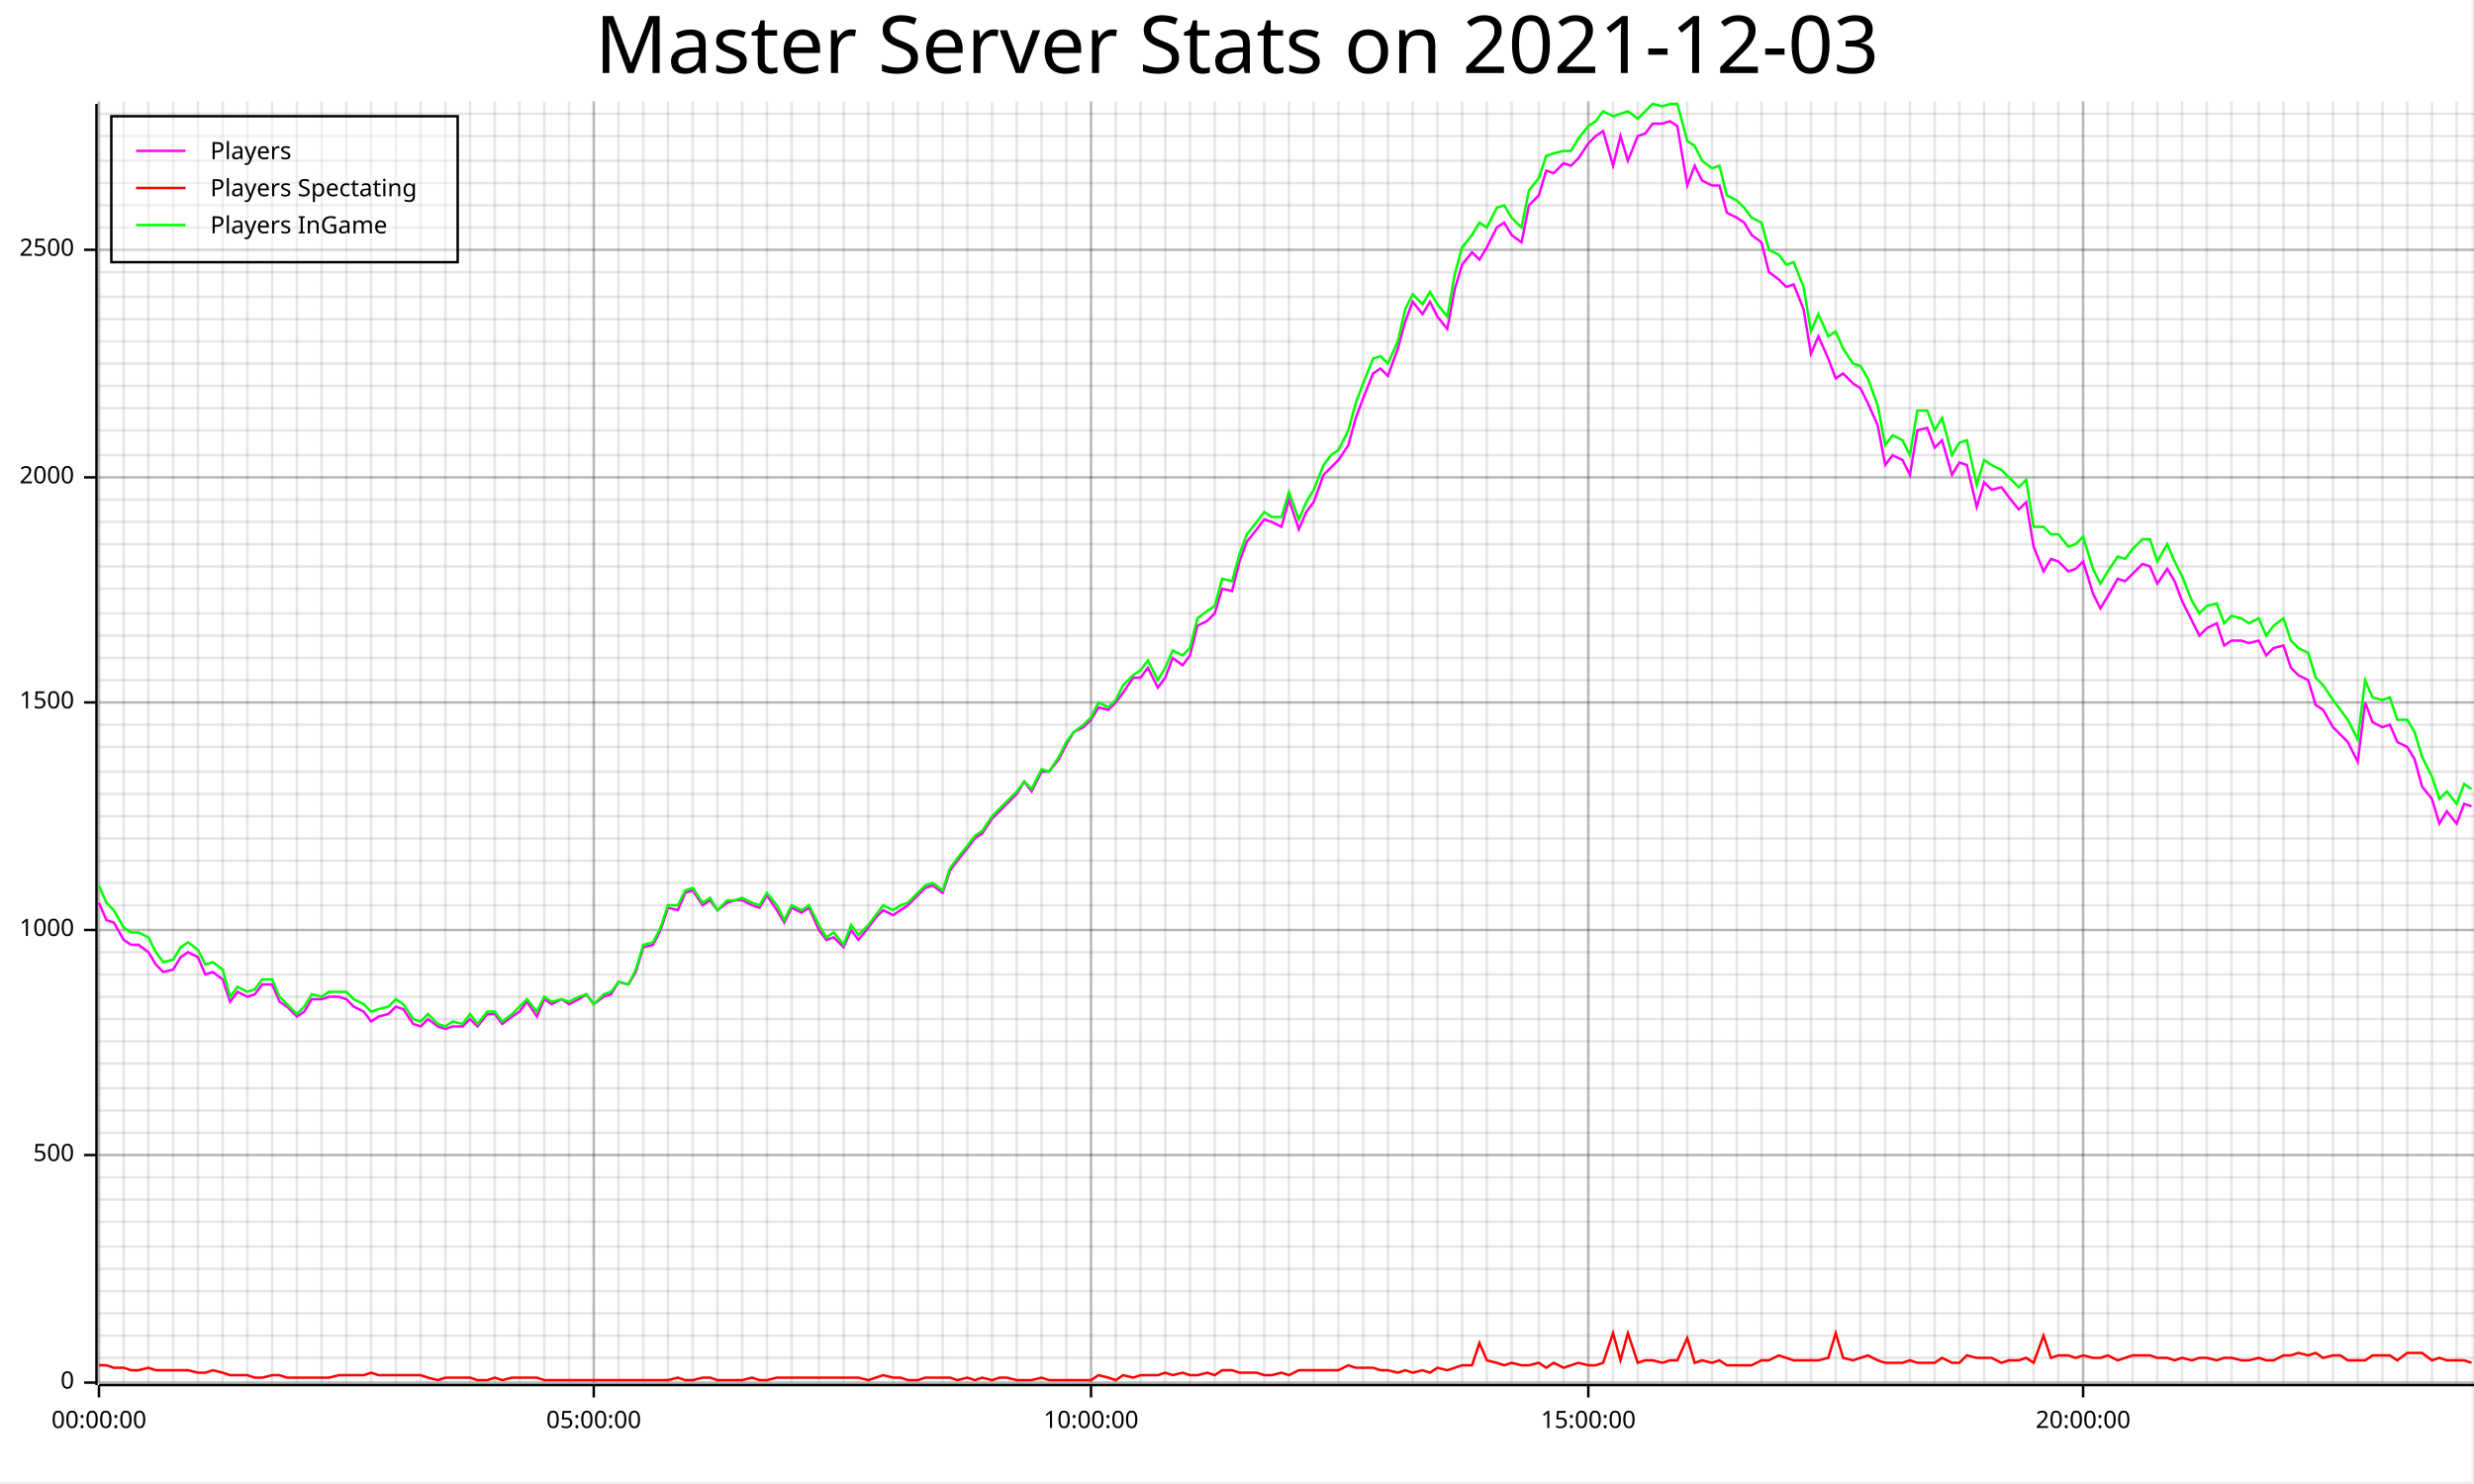
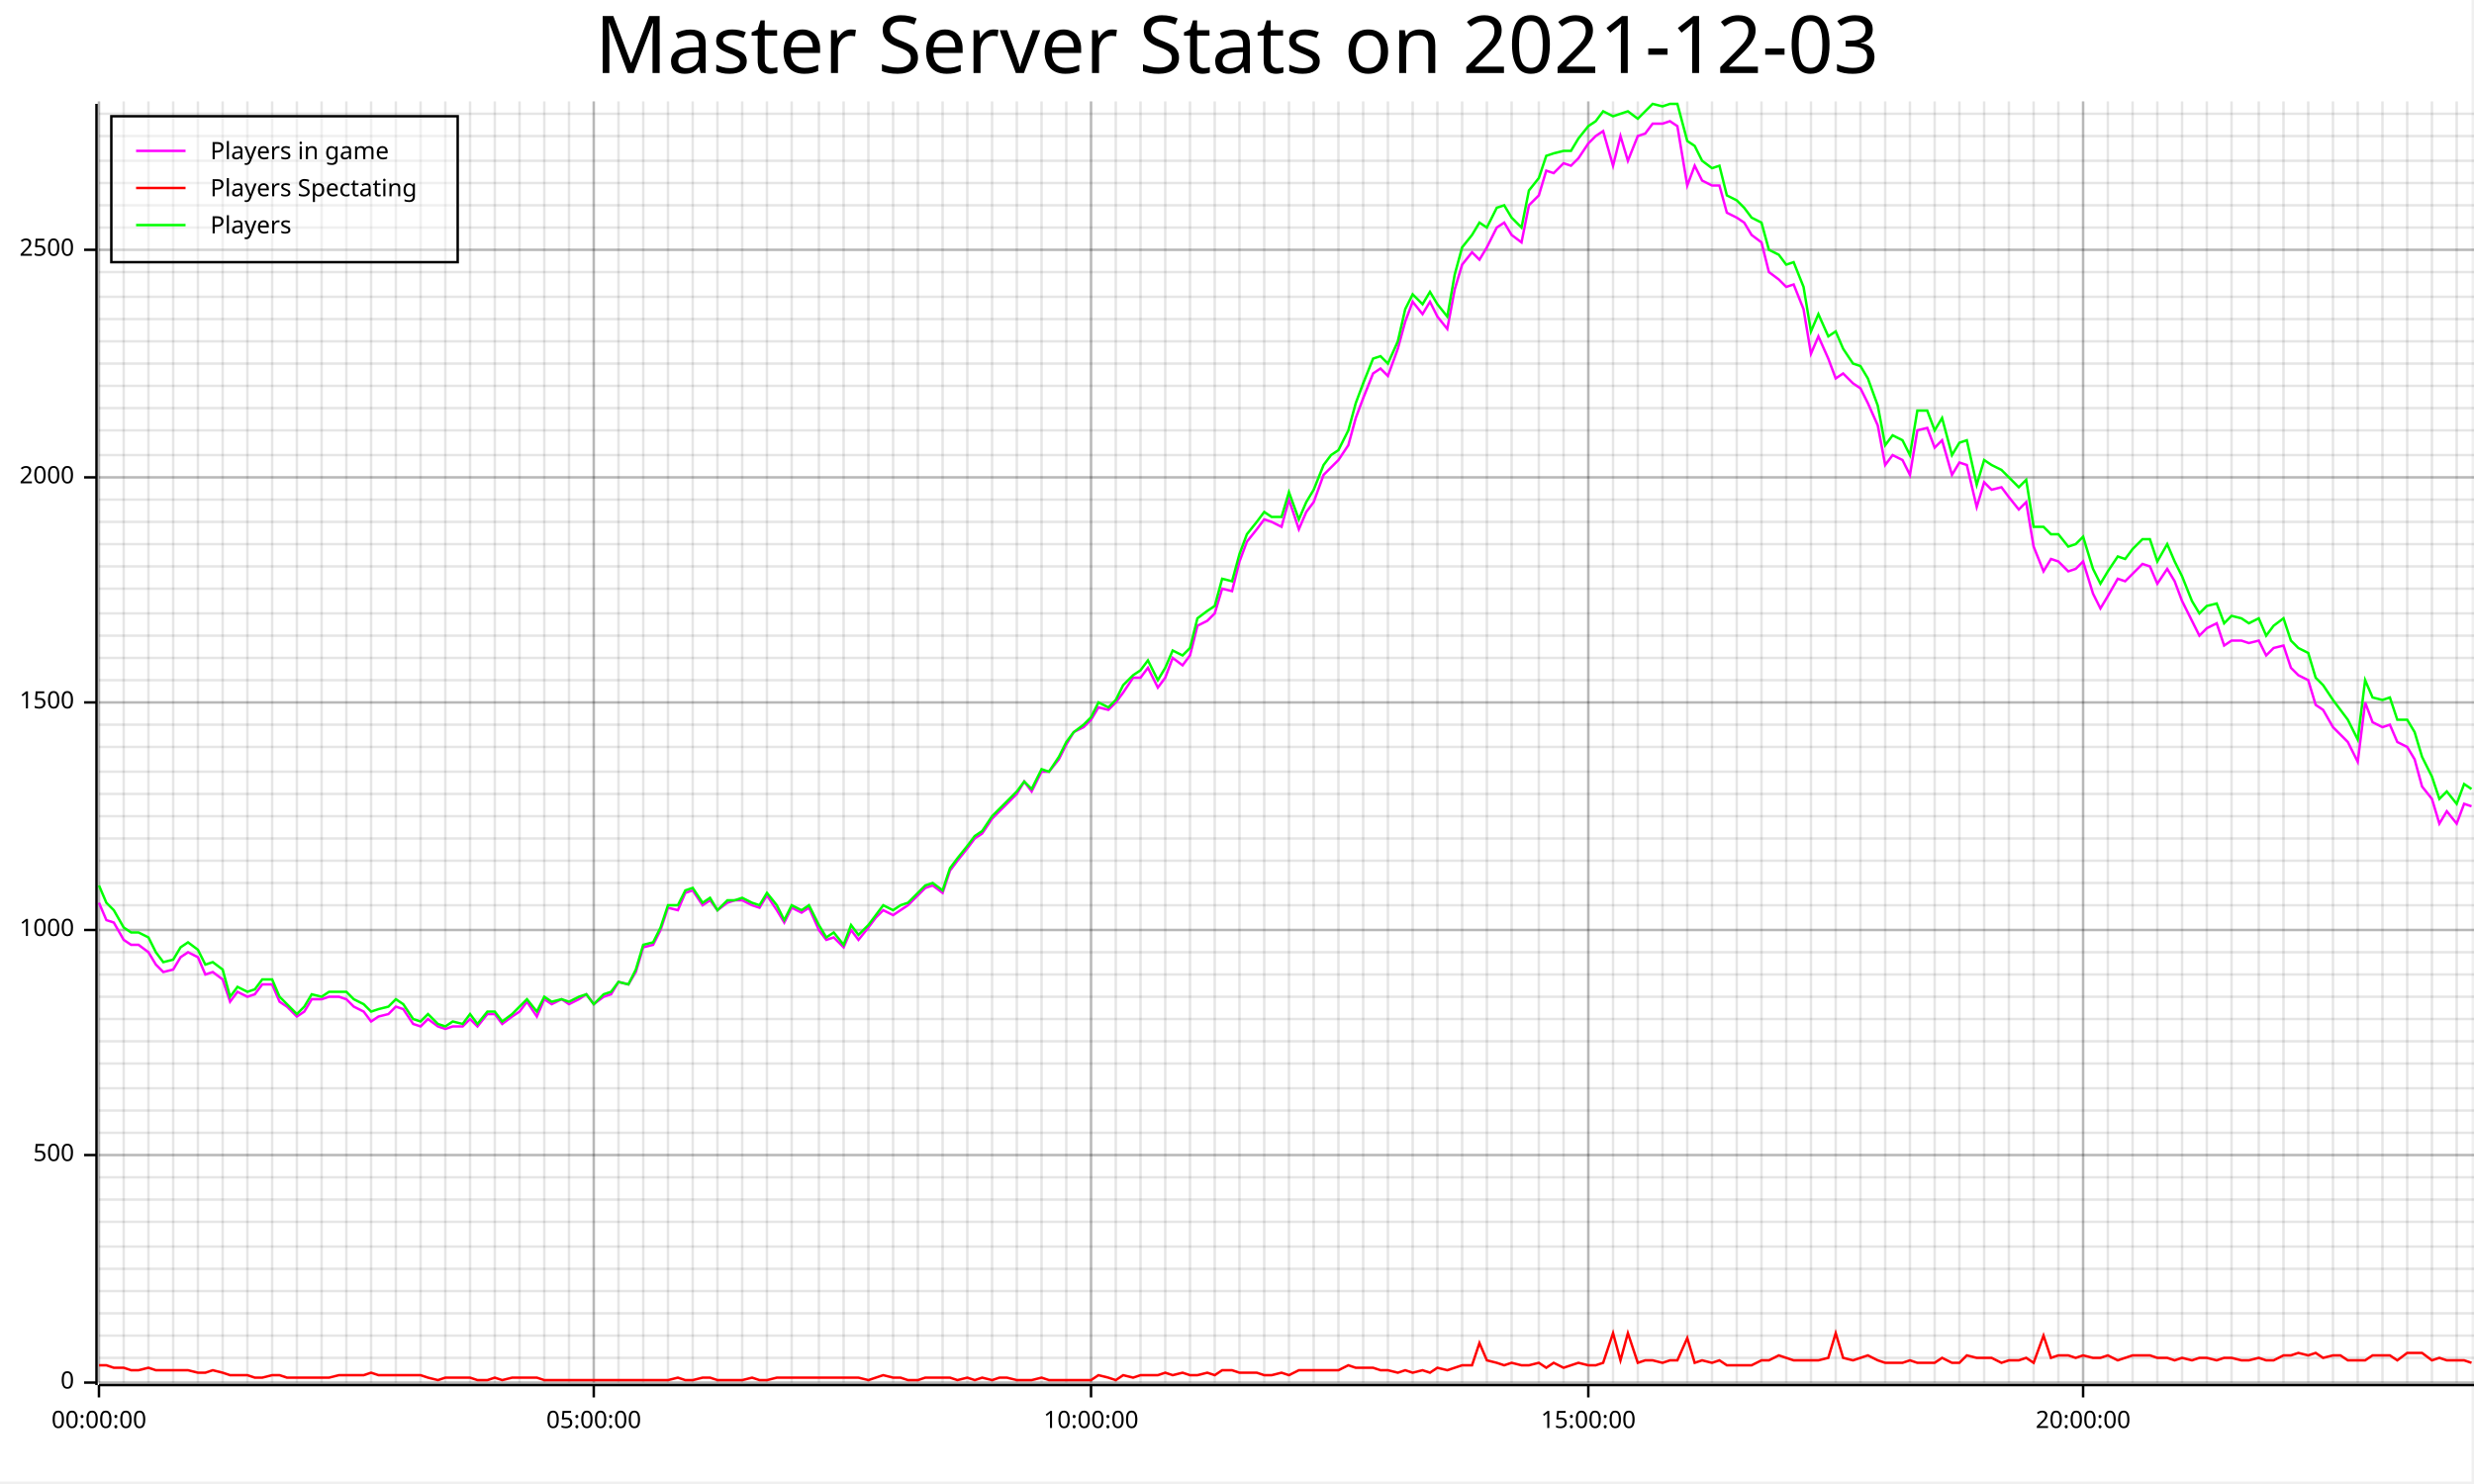
<svg xmlns="http://www.w3.org/2000/svg" width="1000" height="600" viewBox="0 0 1000 600">
  <rect x="0" y="0" width="999" height="599" opacity="1" fill="#FFFFFF" stroke="none" />
  <text x="500" y="5" dy="0.76em" text-anchor="middle" font-family="sans-serif" font-size="32.258" opacity="1" fill="#000000">
Master Server Stats on 2021-12-03
</text>
  <line opacity="0.1" stroke="#000000" stroke-width="1" x1="40" y1="559" x2="40" y2="41" />
  <line opacity="0.1" stroke="#000000" stroke-width="1" x1="50" y1="559" x2="50" y2="41" />
  <line opacity="0.1" stroke="#000000" stroke-width="1" x1="60" y1="559" x2="60" y2="41" />
  <line opacity="0.1" stroke="#000000" stroke-width="1" x1="70" y1="559" x2="70" y2="41" />
  <line opacity="0.1" stroke="#000000" stroke-width="1" x1="80" y1="559" x2="80" y2="41" />
  <line opacity="0.1" stroke="#000000" stroke-width="1" x1="90" y1="559" x2="90" y2="41" />
  <line opacity="0.1" stroke="#000000" stroke-width="1" x1="100" y1="559" x2="100" y2="41" />
  <line opacity="0.1" stroke="#000000" stroke-width="1" x1="110" y1="559" x2="110" y2="41" />
  <line opacity="0.1" stroke="#000000" stroke-width="1" x1="120" y1="559" x2="120" y2="41" />
  <line opacity="0.1" stroke="#000000" stroke-width="1" x1="130" y1="559" x2="130" y2="41" />
  <line opacity="0.1" stroke="#000000" stroke-width="1" x1="140" y1="559" x2="140" y2="41" />
  <line opacity="0.1" stroke="#000000" stroke-width="1" x1="150" y1="559" x2="150" y2="41" />
  <line opacity="0.1" stroke="#000000" stroke-width="1" x1="160" y1="559" x2="160" y2="41" />
  <line opacity="0.1" stroke="#000000" stroke-width="1" x1="170" y1="559" x2="170" y2="41" />
  <line opacity="0.1" stroke="#000000" stroke-width="1" x1="180" y1="559" x2="180" y2="41" />
  <line opacity="0.1" stroke="#000000" stroke-width="1" x1="190" y1="559" x2="190" y2="41" />
  <line opacity="0.1" stroke="#000000" stroke-width="1" x1="200" y1="559" x2="200" y2="41" />
  <line opacity="0.1" stroke="#000000" stroke-width="1" x1="210" y1="559" x2="210" y2="41" />
  <line opacity="0.1" stroke="#000000" stroke-width="1" x1="220" y1="559" x2="220" y2="41" />
  <line opacity="0.1" stroke="#000000" stroke-width="1" x1="230" y1="559" x2="230" y2="41" />
  <line opacity="0.1" stroke="#000000" stroke-width="1" x1="240" y1="559" x2="240" y2="41" />
  <line opacity="0.1" stroke="#000000" stroke-width="1" x1="250" y1="559" x2="250" y2="41" />
  <line opacity="0.1" stroke="#000000" stroke-width="1" x1="260" y1="559" x2="260" y2="41" />
  <line opacity="0.1" stroke="#000000" stroke-width="1" x1="270" y1="559" x2="270" y2="41" />
  <line opacity="0.1" stroke="#000000" stroke-width="1" x1="280" y1="559" x2="280" y2="41" />
  <line opacity="0.1" stroke="#000000" stroke-width="1" x1="290" y1="559" x2="290" y2="41" />
  <line opacity="0.1" stroke="#000000" stroke-width="1" x1="300" y1="559" x2="300" y2="41" />
  <line opacity="0.1" stroke="#000000" stroke-width="1" x1="310" y1="559" x2="310" y2="41" />
  <line opacity="0.1" stroke="#000000" stroke-width="1" x1="320" y1="559" x2="320" y2="41" />
  <line opacity="0.1" stroke="#000000" stroke-width="1" x1="331" y1="559" x2="331" y2="41" />
  <line opacity="0.1" stroke="#000000" stroke-width="1" x1="341" y1="559" x2="341" y2="41" />
  <line opacity="0.1" stroke="#000000" stroke-width="1" x1="351" y1="559" x2="351" y2="41" />
  <line opacity="0.1" stroke="#000000" stroke-width="1" x1="361" y1="559" x2="361" y2="41" />
  <line opacity="0.1" stroke="#000000" stroke-width="1" x1="371" y1="559" x2="371" y2="41" />
  <line opacity="0.1" stroke="#000000" stroke-width="1" x1="381" y1="559" x2="381" y2="41" />
  <line opacity="0.1" stroke="#000000" stroke-width="1" x1="391" y1="559" x2="391" y2="41" />
  <line opacity="0.1" stroke="#000000" stroke-width="1" x1="401" y1="559" x2="401" y2="41" />
  <line opacity="0.1" stroke="#000000" stroke-width="1" x1="411" y1="559" x2="411" y2="41" />
  <line opacity="0.1" stroke="#000000" stroke-width="1" x1="421" y1="559" x2="421" y2="41" />
  <line opacity="0.1" stroke="#000000" stroke-width="1" x1="431" y1="559" x2="431" y2="41" />
  <line opacity="0.1" stroke="#000000" stroke-width="1" x1="441" y1="559" x2="441" y2="41" />
  <line opacity="0.1" stroke="#000000" stroke-width="1" x1="451" y1="559" x2="451" y2="41" />
  <line opacity="0.1" stroke="#000000" stroke-width="1" x1="461" y1="559" x2="461" y2="41" />
  <line opacity="0.1" stroke="#000000" stroke-width="1" x1="471" y1="559" x2="471" y2="41" />
  <line opacity="0.1" stroke="#000000" stroke-width="1" x1="481" y1="559" x2="481" y2="41" />
  <line opacity="0.1" stroke="#000000" stroke-width="1" x1="491" y1="559" x2="491" y2="41" />
  <line opacity="0.1" stroke="#000000" stroke-width="1" x1="501" y1="559" x2="501" y2="41" />
  <line opacity="0.1" stroke="#000000" stroke-width="1" x1="511" y1="559" x2="511" y2="41" />
  <line opacity="0.1" stroke="#000000" stroke-width="1" x1="521" y1="559" x2="521" y2="41" />
  <line opacity="0.1" stroke="#000000" stroke-width="1" x1="531" y1="559" x2="531" y2="41" />
  <line opacity="0.1" stroke="#000000" stroke-width="1" x1="541" y1="559" x2="541" y2="41" />
  <line opacity="0.1" stroke="#000000" stroke-width="1" x1="551" y1="559" x2="551" y2="41" />
  <line opacity="0.1" stroke="#000000" stroke-width="1" x1="561" y1="559" x2="561" y2="41" />
  <line opacity="0.1" stroke="#000000" stroke-width="1" x1="571" y1="559" x2="571" y2="41" />
  <line opacity="0.1" stroke="#000000" stroke-width="1" x1="581" y1="559" x2="581" y2="41" />
  <line opacity="0.1" stroke="#000000" stroke-width="1" x1="591" y1="559" x2="591" y2="41" />
  <line opacity="0.1" stroke="#000000" stroke-width="1" x1="601" y1="559" x2="601" y2="41" />
  <line opacity="0.1" stroke="#000000" stroke-width="1" x1="611" y1="559" x2="611" y2="41" />
  <line opacity="0.1" stroke="#000000" stroke-width="1" x1="622" y1="559" x2="622" y2="41" />
  <line opacity="0.1" stroke="#000000" stroke-width="1" x1="632" y1="559" x2="632" y2="41" />
  <line opacity="0.1" stroke="#000000" stroke-width="1" x1="642" y1="559" x2="642" y2="41" />
  <line opacity="0.1" stroke="#000000" stroke-width="1" x1="652" y1="559" x2="652" y2="41" />
  <line opacity="0.1" stroke="#000000" stroke-width="1" x1="662" y1="559" x2="662" y2="41" />
  <line opacity="0.1" stroke="#000000" stroke-width="1" x1="672" y1="559" x2="672" y2="41" />
  <line opacity="0.1" stroke="#000000" stroke-width="1" x1="682" y1="559" x2="682" y2="41" />
  <line opacity="0.1" stroke="#000000" stroke-width="1" x1="692" y1="559" x2="692" y2="41" />
  <line opacity="0.1" stroke="#000000" stroke-width="1" x1="702" y1="559" x2="702" y2="41" />
  <line opacity="0.1" stroke="#000000" stroke-width="1" x1="712" y1="559" x2="712" y2="41" />
  <line opacity="0.1" stroke="#000000" stroke-width="1" x1="722" y1="559" x2="722" y2="41" />
  <line opacity="0.1" stroke="#000000" stroke-width="1" x1="732" y1="559" x2="732" y2="41" />
  <line opacity="0.1" stroke="#000000" stroke-width="1" x1="742" y1="559" x2="742" y2="41" />
  <line opacity="0.1" stroke="#000000" stroke-width="1" x1="752" y1="559" x2="752" y2="41" />
  <line opacity="0.1" stroke="#000000" stroke-width="1" x1="762" y1="559" x2="762" y2="41" />
  <line opacity="0.1" stroke="#000000" stroke-width="1" x1="772" y1="559" x2="772" y2="41" />
  <line opacity="0.1" stroke="#000000" stroke-width="1" x1="782" y1="559" x2="782" y2="41" />
  <line opacity="0.1" stroke="#000000" stroke-width="1" x1="792" y1="559" x2="792" y2="41" />
  <line opacity="0.1" stroke="#000000" stroke-width="1" x1="802" y1="559" x2="802" y2="41" />
  <line opacity="0.1" stroke="#000000" stroke-width="1" x1="812" y1="559" x2="812" y2="41" />
  <line opacity="0.1" stroke="#000000" stroke-width="1" x1="822" y1="559" x2="822" y2="41" />
  <line opacity="0.1" stroke="#000000" stroke-width="1" x1="832" y1="559" x2="832" y2="41" />
  <line opacity="0.1" stroke="#000000" stroke-width="1" x1="842" y1="559" x2="842" y2="41" />
  <line opacity="0.1" stroke="#000000" stroke-width="1" x1="852" y1="559" x2="852" y2="41" />
  <line opacity="0.1" stroke="#000000" stroke-width="1" x1="862" y1="559" x2="862" y2="41" />
  <line opacity="0.1" stroke="#000000" stroke-width="1" x1="872" y1="559" x2="872" y2="41" />
  <line opacity="0.1" stroke="#000000" stroke-width="1" x1="882" y1="559" x2="882" y2="41" />
  <line opacity="0.1" stroke="#000000" stroke-width="1" x1="892" y1="559" x2="892" y2="41" />
  <line opacity="0.1" stroke="#000000" stroke-width="1" x1="902" y1="559" x2="902" y2="41" />
  <line opacity="0.1" stroke="#000000" stroke-width="1" x1="913" y1="559" x2="913" y2="41" />
  <line opacity="0.1" stroke="#000000" stroke-width="1" x1="923" y1="559" x2="923" y2="41" />
  <line opacity="0.1" stroke="#000000" stroke-width="1" x1="933" y1="559" x2="933" y2="41" />
  <line opacity="0.1" stroke="#000000" stroke-width="1" x1="943" y1="559" x2="943" y2="41" />
  <line opacity="0.1" stroke="#000000" stroke-width="1" x1="953" y1="559" x2="953" y2="41" />
  <line opacity="0.1" stroke="#000000" stroke-width="1" x1="963" y1="559" x2="963" y2="41" />
  <line opacity="0.1" stroke="#000000" stroke-width="1" x1="973" y1="559" x2="973" y2="41" />
  <line opacity="0.1" stroke="#000000" stroke-width="1" x1="983" y1="559" x2="983" y2="41" />
  <line opacity="0.1" stroke="#000000" stroke-width="1" x1="993" y1="559" x2="993" y2="41" />
  <line opacity="0.1" stroke="#000000" stroke-width="1" x1="40" y1="559" x2="1000" y2="559" />
  <line opacity="0.1" stroke="#000000" stroke-width="1" x1="40" y1="549" x2="1000" y2="549" />
  <line opacity="0.1" stroke="#000000" stroke-width="1" x1="40" y1="540" x2="1000" y2="540" />
  <line opacity="0.1" stroke="#000000" stroke-width="1" x1="40" y1="531" x2="1000" y2="531" />
  <line opacity="0.1" stroke="#000000" stroke-width="1" x1="40" y1="522" x2="1000" y2="522" />
  <line opacity="0.1" stroke="#000000" stroke-width="1" x1="40" y1="513" x2="1000" y2="513" />
  <line opacity="0.1" stroke="#000000" stroke-width="1" x1="40" y1="504" x2="1000" y2="504" />
  <line opacity="0.1" stroke="#000000" stroke-width="1" x1="40" y1="494" x2="1000" y2="494" />
  <line opacity="0.1" stroke="#000000" stroke-width="1" x1="40" y1="485" x2="1000" y2="485" />
  <line opacity="0.1" stroke="#000000" stroke-width="1" x1="40" y1="476" x2="1000" y2="476" />
  <line opacity="0.1" stroke="#000000" stroke-width="1" x1="40" y1="467" x2="1000" y2="467" />
  <line opacity="0.1" stroke="#000000" stroke-width="1" x1="40" y1="458" x2="1000" y2="458" />
  <line opacity="0.1" stroke="#000000" stroke-width="1" x1="40" y1="449" x2="1000" y2="449" />
  <line opacity="0.1" stroke="#000000" stroke-width="1" x1="40" y1="440" x2="1000" y2="440" />
  <line opacity="0.1" stroke="#000000" stroke-width="1" x1="40" y1="430" x2="1000" y2="430" />
  <line opacity="0.1" stroke="#000000" stroke-width="1" x1="40" y1="421" x2="1000" y2="421" />
  <line opacity="0.1" stroke="#000000" stroke-width="1" x1="40" y1="412" x2="1000" y2="412" />
  <line opacity="0.1" stroke="#000000" stroke-width="1" x1="40" y1="403" x2="1000" y2="403" />
  <line opacity="0.1" stroke="#000000" stroke-width="1" x1="40" y1="394" x2="1000" y2="394" />
  <line opacity="0.1" stroke="#000000" stroke-width="1" x1="40" y1="385" x2="1000" y2="385" />
  <line opacity="0.1" stroke="#000000" stroke-width="1" x1="40" y1="376" x2="1000" y2="376" />
  <line opacity="0.1" stroke="#000000" stroke-width="1" x1="40" y1="366" x2="1000" y2="366" />
  <line opacity="0.1" stroke="#000000" stroke-width="1" x1="40" y1="357" x2="1000" y2="357" />
  <line opacity="0.1" stroke="#000000" stroke-width="1" x1="40" y1="348" x2="1000" y2="348" />
  <line opacity="0.1" stroke="#000000" stroke-width="1" x1="40" y1="339" x2="1000" y2="339" />
  <line opacity="0.1" stroke="#000000" stroke-width="1" x1="40" y1="330" x2="1000" y2="330" />
  <line opacity="0.1" stroke="#000000" stroke-width="1" x1="40" y1="321" x2="1000" y2="321" />
  <line opacity="0.1" stroke="#000000" stroke-width="1" x1="40" y1="312" x2="1000" y2="312" />
  <line opacity="0.1" stroke="#000000" stroke-width="1" x1="40" y1="302" x2="1000" y2="302" />
  <line opacity="0.1" stroke="#000000" stroke-width="1" x1="40" y1="293" x2="1000" y2="293" />
  <line opacity="0.1" stroke="#000000" stroke-width="1" x1="40" y1="284" x2="1000" y2="284" />
  <line opacity="0.1" stroke="#000000" stroke-width="1" x1="40" y1="275" x2="1000" y2="275" />
  <line opacity="0.1" stroke="#000000" stroke-width="1" x1="40" y1="266" x2="1000" y2="266" />
  <line opacity="0.1" stroke="#000000" stroke-width="1" x1="40" y1="257" x2="1000" y2="257" />
  <line opacity="0.1" stroke="#000000" stroke-width="1" x1="40" y1="248" x2="1000" y2="248" />
  <line opacity="0.1" stroke="#000000" stroke-width="1" x1="40" y1="238" x2="1000" y2="238" />
  <line opacity="0.1" stroke="#000000" stroke-width="1" x1="40" y1="229" x2="1000" y2="229" />
  <line opacity="0.1" stroke="#000000" stroke-width="1" x1="40" y1="220" x2="1000" y2="220" />
  <line opacity="0.1" stroke="#000000" stroke-width="1" x1="40" y1="211" x2="1000" y2="211" />
  <line opacity="0.1" stroke="#000000" stroke-width="1" x1="40" y1="202" x2="1000" y2="202" />
  <line opacity="0.1" stroke="#000000" stroke-width="1" x1="40" y1="193" x2="1000" y2="193" />
  <line opacity="0.1" stroke="#000000" stroke-width="1" x1="40" y1="184" x2="1000" y2="184" />
  <line opacity="0.1" stroke="#000000" stroke-width="1" x1="40" y1="174" x2="1000" y2="174" />
  <line opacity="0.1" stroke="#000000" stroke-width="1" x1="40" y1="165" x2="1000" y2="165" />
  <line opacity="0.1" stroke="#000000" stroke-width="1" x1="40" y1="156" x2="1000" y2="156" />
  <line opacity="0.1" stroke="#000000" stroke-width="1" x1="40" y1="147" x2="1000" y2="147" />
  <line opacity="0.1" stroke="#000000" stroke-width="1" x1="40" y1="138" x2="1000" y2="138" />
  <line opacity="0.1" stroke="#000000" stroke-width="1" x1="40" y1="129" x2="1000" y2="129" />
  <line opacity="0.1" stroke="#000000" stroke-width="1" x1="40" y1="120" x2="1000" y2="120" />
  <line opacity="0.1" stroke="#000000" stroke-width="1" x1="40" y1="110" x2="1000" y2="110" />
  <line opacity="0.1" stroke="#000000" stroke-width="1" x1="40" y1="101" x2="1000" y2="101" />
  <line opacity="0.1" stroke="#000000" stroke-width="1" x1="40" y1="92" x2="1000" y2="92" />
  <line opacity="0.1" stroke="#000000" stroke-width="1" x1="40" y1="83" x2="1000" y2="83" />
  <line opacity="0.1" stroke="#000000" stroke-width="1" x1="40" y1="74" x2="1000" y2="74" />
  <line opacity="0.1" stroke="#000000" stroke-width="1" x1="40" y1="65" x2="1000" y2="65" />
  <line opacity="0.1" stroke="#000000" stroke-width="1" x1="40" y1="55" x2="1000" y2="55" />
  <line opacity="0.1" stroke="#000000" stroke-width="1" x1="40" y1="46" x2="1000" y2="46" />
  <line opacity="0.2" stroke="#000000" stroke-width="1" x1="40" y1="559" x2="40" y2="41" />
  <line opacity="0.2" stroke="#000000" stroke-width="1" x1="240" y1="559" x2="240" y2="41" />
  <line opacity="0.2" stroke="#000000" stroke-width="1" x1="441" y1="559" x2="441" y2="41" />
  <line opacity="0.2" stroke="#000000" stroke-width="1" x1="642" y1="559" x2="642" y2="41" />
  <line opacity="0.2" stroke="#000000" stroke-width="1" x1="842" y1="559" x2="842" y2="41" />
  <line opacity="0.2" stroke="#000000" stroke-width="1" x1="40" y1="559" x2="1000" y2="559" />
  <line opacity="0.2" stroke="#000000" stroke-width="1" x1="40" y1="467" x2="1000" y2="467" />
  <line opacity="0.2" stroke="#000000" stroke-width="1" x1="40" y1="376" x2="1000" y2="376" />
  <line opacity="0.2" stroke="#000000" stroke-width="1" x1="40" y1="284" x2="1000" y2="284" />
  <line opacity="0.2" stroke="#000000" stroke-width="1" x1="40" y1="193" x2="1000" y2="193" />
  <line opacity="0.2" stroke="#000000" stroke-width="1" x1="40" y1="101" x2="1000" y2="101" />
  <polyline fill="none" opacity="1" stroke="#000000" stroke-width="1" points="39,42 39,560 " />
  <text x="30" y="559" dy="0.5ex" text-anchor="end" font-family="sans-serif" font-size="9.677" opacity="1" fill="#000000">
0
</text>
  <polyline fill="none" opacity="1" stroke="#000000" stroke-width="1" points="34,559 39,559 " />
  <text x="30" y="467" dy="0.5ex" text-anchor="end" font-family="sans-serif" font-size="9.677" opacity="1" fill="#000000">
500
</text>
  <polyline fill="none" opacity="1" stroke="#000000" stroke-width="1" points="34,467 39,467 " />
  <text x="30" y="376" dy="0.5ex" text-anchor="end" font-family="sans-serif" font-size="9.677" opacity="1" fill="#000000">
1000
</text>
  <polyline fill="none" opacity="1" stroke="#000000" stroke-width="1" points="34,376 39,376 " />
  <text x="30" y="284" dy="0.5ex" text-anchor="end" font-family="sans-serif" font-size="9.677" opacity="1" fill="#000000">
1500
</text>
  <polyline fill="none" opacity="1" stroke="#000000" stroke-width="1" points="34,284 39,284 " />
  <text x="30" y="193" dy="0.5ex" text-anchor="end" font-family="sans-serif" font-size="9.677" opacity="1" fill="#000000">
2000
</text>
  <polyline fill="none" opacity="1" stroke="#000000" stroke-width="1" points="34,193 39,193 " />
  <text x="30" y="101" dy="0.5ex" text-anchor="end" font-family="sans-serif" font-size="9.677" opacity="1" fill="#000000">
2500
</text>
  <polyline fill="none" opacity="1" stroke="#000000" stroke-width="1" points="34,101 39,101 " />
  <polyline fill="none" opacity="1" stroke="#000000" stroke-width="1" points="40,560 1000,560 " />
  <text x="40" y="570" dy="0.76em" text-anchor="middle" font-family="sans-serif" font-size="9.677" opacity="1" fill="#000000">
00:00:00
</text>
  <polyline fill="none" opacity="1" stroke="#000000" stroke-width="1" points="40,560 40,565 " />
  <text x="240" y="570" dy="0.76em" text-anchor="middle" font-family="sans-serif" font-size="9.677" opacity="1" fill="#000000">
05:00:00
</text>
  <polyline fill="none" opacity="1" stroke="#000000" stroke-width="1" points="240,560 240,565 " />
  <text x="441" y="570" dy="0.76em" text-anchor="middle" font-family="sans-serif" font-size="9.677" opacity="1" fill="#000000">
10:00:00
</text>
  <polyline fill="none" opacity="1" stroke="#000000" stroke-width="1" points="441,560 441,565 " />
  <text x="642" y="570" dy="0.76em" text-anchor="middle" font-family="sans-serif" font-size="9.677" opacity="1" fill="#000000">
15:00:00
</text>
  <polyline fill="none" opacity="1" stroke="#000000" stroke-width="1" points="642,560 642,565 " />
  <text x="842" y="570" dy="0.76em" text-anchor="middle" font-family="sans-serif" font-size="9.677" opacity="1" fill="#000000">
20:00:00
</text>
  <polyline fill="none" opacity="1" stroke="#000000" stroke-width="1" points="842,560 842,565 " />
  <polyline fill="none" opacity="1" stroke="#FF00FF" stroke-width="1" points="40,365 43,372 46,373 50,380 53,382 56,382 60,385 63,390 66,393 70,392 73,387 76,385 80,387 83,394 86,393 90,396 93,405 96,401 100,403 103,402 106,398 110,398 113,405 116,407 120,411 123,409 126,404 130,404 133,403 137,403 140,404 143,407 147,409 150,413 153,411 157,410 160,407 163,408 167,414 170,415 173,412 177,415 180,416 183,415 187,415 190,412 193,415 197,410 200,410 203,414 207,411 210,409 213,405 217,411 220,404 223,406 227,404 230,406 234,404 237,402 240,406 244,403 247,402 250,397 254,398 257,393 260,383 264,382 267,376 270,367 274,368 277,361 280,360 284,366 287,364 290,368 294,365 297,364 300,364 304,366 307,367 310,362 314,368 317,373 320,367 324,369 327,367 331,376 334,380 337,379 341,383 344,376 347,380 351,375 354,371 357,368 361,370 364,368 367,366 371,362 374,359 377,358 381,361 384,352 387,348 391,343 394,339 397,337 401,331 404,328 407,325 411,321 414,316 417,320 421,312 424,312 428,307 431,301 434,296 438,294 441,291 444,286 448,287 451,284 454,280 458,274 461,274 464,270 468,278 471,274 474,266 478,269 481,265 484,253 488,251 491,248 494,238 498,239 501,227 504,219 508,214 511,210 514,211 518,213 521,202 525,214 528,207 531,203 535,192 538,189 541,186 545,180 548,169 551,161 555,151 558,149 561,152 565,141 568,130 571,122 575,127 578,122 581,128 585,133 588,117 591,107 595,102 598,105 601,100 605,92 608,90 611,95 615,98 618,83 622,79 625,69 628,70 632,66 635,67 638,64 642,58 645,55 648,53 652,67 655,55 658,65 662,55 665,54 668,50 672,50 675,49 678,51 682,75 685,67 688,73 692,75 695,75 698,86 702,88 705,90 708,95 712,98 715,110 719,113 722,116 725,115 729,125 732,143 735,136 739,145 742,153 745,151 749,155 752,157 755,163 759,172 762,188 765,184 769,186 772,192 775,174 779,173 782,181 785,178 789,192 792,187 795,188 799,205 802,195 805,198 809,197 812,201 816,206 819,203 822,221 826,231 829,226 832,227 836,231 839,230 842,227 846,240 849,246 852,241 856,234 859,235 862,232 866,228 869,229 872,236 876,230 879,235 882,243 886,251 889,257 892,254 896,252 899,261 902,259 906,259 909,260 913,259 916,265 919,262 923,261 926,270 929,273 933,275 936,285 939,287 943,294 946,297 949,300 953,308 956,284 959,292 963,294 966,293 969,300 973,302 976,307 979,318 983,323 986,333 989,328 993,333 996,325 999,326 " />
  <polyline fill="none" opacity="1" stroke="#FF0000" stroke-width="1" points="40,552 43,552 46,553 50,553 53,554 56,554 60,553 63,554 66,554 70,554 73,554 76,554 80,555 83,555 86,554 90,555 93,556 96,556 100,556 103,557 106,557 110,556 113,556 116,557 120,557 123,557 126,557 130,557 133,557 137,556 140,556 143,556 147,556 150,555 153,556 157,556 160,556 163,556 167,556 170,556 173,557 177,558 180,557 183,557 187,557 190,557 193,558 197,558 200,557 203,558 207,557 210,557 213,557 217,557 220,558 223,558 227,558 230,558 234,558 237,558 240,558 244,558 247,558 250,558 254,558 257,558 260,558 264,558 267,558 270,558 274,557 277,558 280,558 284,557 287,557 290,558 294,558 297,558 300,558 304,557 307,558 310,558 314,557 317,557 320,557 324,557 327,557 331,557 334,557 337,557 341,557 344,557 347,557 351,558 354,557 357,556 361,557 364,557 367,558 371,558 374,557 377,557 381,557 384,557 387,558 391,557 394,558 397,557 401,558 404,557 407,557 411,558 414,558 417,558 421,557 424,558 428,558 431,558 434,558 438,558 441,558 444,556 448,557 451,558 454,556 458,557 461,556 464,556 468,556 471,555 474,556 478,555 481,556 484,556 488,555 491,556 494,554 498,554 501,555 504,555 508,555 511,556 514,556 518,555 521,556 525,554 528,554 531,554 535,554 538,554 541,554 545,552 548,553 551,553 555,553 558,554 561,554 565,555 568,554 571,555 575,554 578,555 581,553 585,554 588,553 591,552 595,552 598,543 601,550 605,551 608,552 611,551 615,552 618,552 622,551 625,553 628,551 632,553 635,552 638,551 642,552 645,552 648,551 652,539 655,550 658,539 662,551 665,550 668,550 672,551 675,550 678,550 682,541 685,551 688,550 692,551 695,550 698,552 702,552 705,552 708,552 712,550 715,550 719,548 722,549 725,550 729,550 732,550 735,550 739,549 742,539 745,549 749,550 752,549 755,548 759,550 762,551 765,551 769,551 772,550 775,551 779,551 782,551 785,549 789,551 792,551 795,548 799,549 802,549 805,549 809,551 812,550 816,550 819,549 822,551 826,540 829,549 832,548 836,548 839,549 842,548 846,549 849,549 852,548 856,550 859,549 862,548 866,548 869,548 872,549 876,549 879,550 882,549 886,550 889,549 892,549 896,550 899,549 902,549 906,550 909,550 913,549 916,550 919,550 923,548 926,548 929,547 933,548 936,547 939,549 943,548 946,548 949,550 953,550 956,550 959,548 963,548 966,548 969,550 973,547 976,547 979,547 983,550 986,549 989,550 993,550 996,550 999,551 " />
  <polyline fill="none" opacity="1" stroke="#00FF00" stroke-width="1" points="40,358 43,365 46,368 50,375 53,377 56,377 60,379 63,385 66,389 70,388 73,383 76,381 80,384 83,390 86,389 90,392 93,403 96,399 100,401 103,400 106,396 110,396 113,403 116,406 120,410 123,407 126,402 130,403 133,401 137,401 140,401 143,404 147,406 150,409 153,408 157,407 160,404 163,406 167,412 170,413 173,410 177,414 180,415 183,413 187,414 190,410 193,414 197,409 200,409 203,413 207,410 210,407 213,404 217,409 220,403 223,405 227,404 230,405 234,403 237,402 240,406 244,402 247,401 250,397 254,398 257,392 260,382 264,381 267,375 270,366 274,366 277,360 280,359 284,365 287,363 290,368 294,364 297,364 300,363 304,365 307,366 310,361 314,366 317,372 320,366 324,368 327,366 331,374 334,379 337,377 341,382 344,374 347,378 351,374 354,370 357,366 361,368 364,366 367,365 371,361 374,358 377,357 381,360 384,351 387,347 391,342 394,338 397,336 401,330 404,327 407,324 411,320 414,316 417,319 421,311 424,312 428,306 431,300 434,296 438,293 441,290 444,284 448,286 451,283 454,277 458,273 461,271 464,267 468,275 471,270 474,263 478,265 481,262 484,250 488,247 491,245 494,234 498,235 501,224 504,216 508,211 511,207 514,209 518,209 521,199 525,210 528,203 531,198 535,188 538,184 541,182 545,174 548,163 551,155 555,145 558,144 561,147 565,138 568,125 571,119 575,123 578,118 581,123 585,128 588,111 591,100 595,95 598,90 601,92 605,84 608,83 611,88 615,92 618,77 622,72 625,63 628,62 632,61 635,61 638,56 642,51 645,49 648,45 652,47 655,46 658,45 662,48 665,45 668,42 672,43 675,42 678,42 682,57 685,59 688,65 692,68 695,67 698,79 702,81 705,84 708,88 712,90 715,101 719,103 722,107 725,106 729,116 732,134 735,127 739,136 742,134 745,141 749,147 752,148 755,153 759,164 762,180 765,176 769,178 772,184 775,166 779,166 782,174 785,169 789,184 792,179 795,178 799,196 802,186 805,188 809,190 812,193 816,197 819,194 822,213 826,213 829,216 832,216 836,221 839,220 842,217 846,230 849,236 852,231 856,225 859,226 862,222 866,218 869,218 872,227 876,220 879,227 882,233 886,243 889,248 892,245 896,244 899,252 902,249 906,250 909,252 913,250 916,257 919,253 923,250 926,259 929,262 933,264 936,274 939,277 943,283 946,287 949,291 953,299 956,275 959,282 963,283 966,282 969,291 973,291 976,296 979,306 983,314 986,323 989,320 993,325 996,317 999,319 " />
  <rect x="45" y="47" width="140" height="59" opacity="0.4" fill="#FFFFFF" stroke="none" />
  <rect x="45" y="47" width="140" height="59" opacity="1" fill="none" stroke="#000000" />
  <text x="85" y="57" dy="0.76em" text-anchor="start" font-family="sans-serif" font-size="9.677" opacity="1" fill="#000000">
- Players
+ Players in game
</text>
  <text x="85" y="72" dy="0.76em" text-anchor="start" font-family="sans-serif" font-size="9.677" opacity="1" fill="#000000">
Players Spectating
</text>
  <text x="85" y="87" dy="0.76em" text-anchor="start" font-family="sans-serif" font-size="9.677" opacity="1" fill="#000000">
- Players InGame
+ Players
</text>
  <polyline fill="none" opacity="1" stroke="#FF00FF" stroke-width="1" points="55,61 75,61 " />
  <polyline fill="none" opacity="1" stroke="#FF0000" stroke-width="1" points="55,76 75,76 " />
  <polyline fill="none" opacity="1" stroke="#00FF00" stroke-width="1" points="55,91 75,91 " />
</svg>
